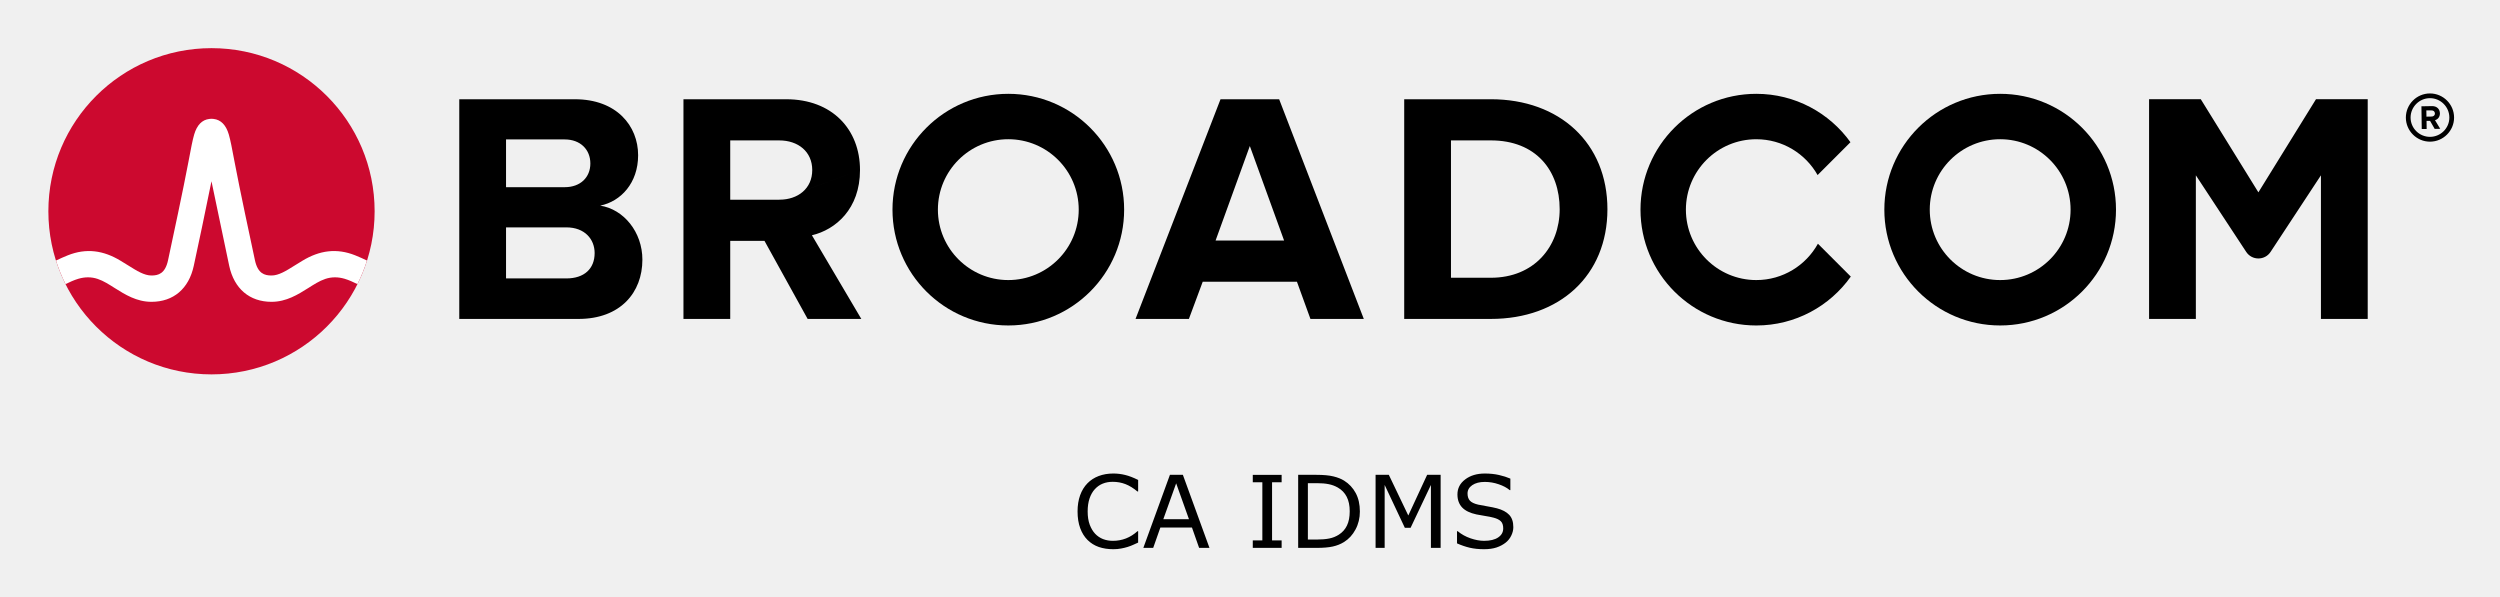
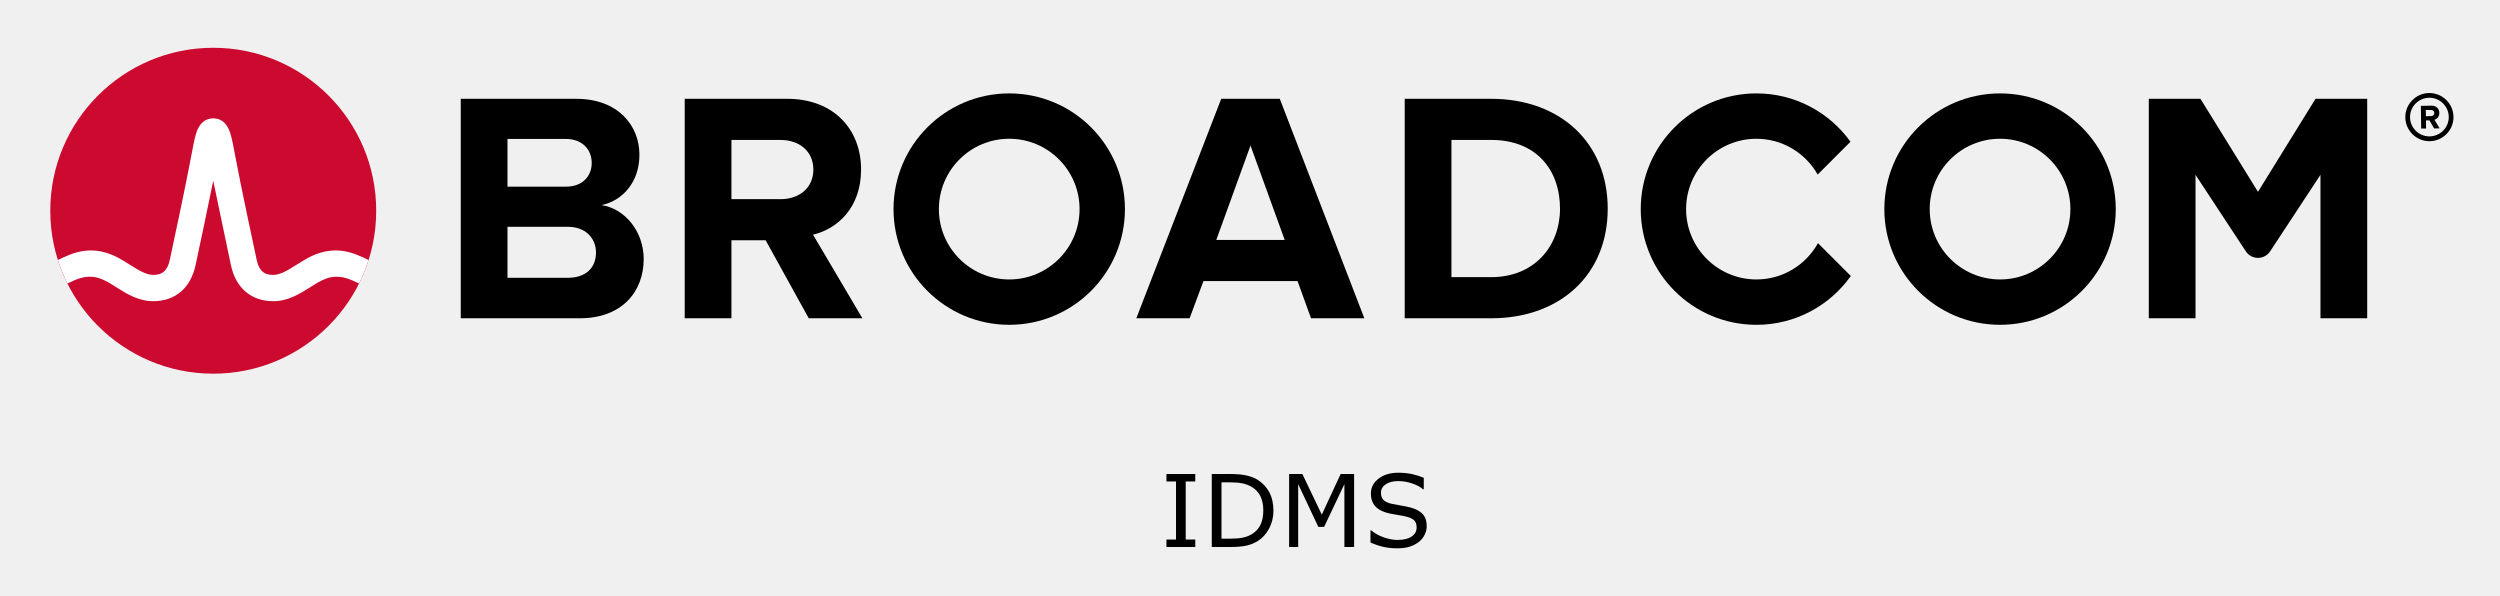
- <svg xmlns="http://www.w3.org/2000/svg" xmlns:xlink="http://www.w3.org/1999/xlink" role="img" viewBox="-4.53 -4.53 248.82 59.32">
-   <path d="M237.32 9.09c-1.06 0-1.93-.86-1.93-1.92s.87-1.93 1.93-1.93 1.93.87 1.93 1.93-.87 1.92-1.93 1.92m0-4.32c-1.32 0-2.4 1.08-2.4 2.4 0 1.32 1.08 2.4 2.4 2.4 1.32 0 2.4-1.08 2.4-2.4 0-1.32-1.08-2.4-2.4-2.4" />
-   <path d="M237.48 7.07l-.51.01-.01-.62h.51c.19-.01.34.11.34.3.01.19-.14.31-.33.31m.83-.32c-.01-.42-.3-.72-.77-.72l-1.07.02.03 2.26h.49l-.01-.81h.35l.46.8.55-.01-.52-.86c.24-.06.49-.28.49-.68M51.834 23.18h-5.999V9.347h5.835c1.574 0 2.557 1.016 2.557 2.393 0 1.377-.983 2.36-2.557 2.36H45v4h6.834c1.836 0 2.819 1.18 2.819 2.556 0 1.574-1.049 2.525-2.819 2.525m3.376-7.245c2.066-.426 3.771-2.262 3.771-5.015 0-2.918-2.131-5.573-6.295-5.573h-11.506v21.865h11.867c4.163 0 6.359-2.623 6.359-5.901 0-2.754-1.868-5.015-4.196-5.376m17.823-.59H68v4.098h3.558l4.294 7.769h5.343l-4.917-8.327c2.361-.557 4.786-2.622 4.786-6.49m0 0c0-4.065-2.786-7.048-7.343-7.048h-10.228v21.865h4.655V9.445h4.885c1.869 0 3.278 1.114 3.278 2.95s-1.409 2.95-3.278 2.95m43.421 4.065l3.409-9.408 3.41 9.408zm.492-14.063l-8.458 21.865h5.31l1.377-3.704h9.376l1.344 3.704h5.311l-8.425-21.865zm26.904 17.767h-3.967v-13.67h3.967c4.491 0 6.851 2.983 6.851 6.852 0 3.704-2.524 6.818-6.851 6.818m0-17.767h-8.622v21.865h8.622c6.851 0 11.604-4.327 11.604-10.916s-4.753-10.949-11.604-10.949m82.127-.004l-5.734 9.27-5.734-9.27h-5.146v21.869h4.656v-14.293l5.012 7.622c.574.871 1.851.871 2.424 0l5.013-7.622v14.293h4.656V5.343z" />
-   <path id="a" d="M95.825 23.344c-3.871 0-7.008-3.138-7.008-7.008 0-3.871 3.137-7.009 7.008-7.009 3.87 0 7.008 3.138 7.008 7.009 0 3.87-3.138 7.008-7.008 7.008m0-18.536c-6.367 0-11.528 5.161-11.528 11.528 0 6.366 5.161 11.527 11.528 11.527 6.366 0 11.528-5.161 11.528-11.527 0-6.367-5.162-11.528-11.528-11.528" />
-   <path d="M176.404 19.727c-1.195 2.156-3.492 3.617-6.132 3.617-3.87 0-7.008-3.138-7.008-7.008 0-3.871 3.138-7.008 7.008-7.008 2.618 0 4.897 1.438 6.1 3.565l3.27-3.269c-2.092-2.915-5.508-4.816-9.37-4.816-6.367 0-11.527 5.161-11.527 11.528 0 6.366 5.16 11.528 11.527 11.528 3.883 0 7.316-1.922 9.404-4.865z" />
+ <svg xmlns="http://www.w3.org/2000/svg" xmlns:xlink="http://www.w3.org/1999/xlink" role="img" viewBox="-9.54 -9.29 249.08 59.33">
+   <path d="M232.506 4.298c-1.06 0-1.93-.86-1.93-1.92s.87-1.93 1.93-1.93 1.93.87 1.93 1.93-.87 1.92-1.93 1.92m0-4.32c-1.32 0-2.4 1.08-2.4 2.4 0 1.32 1.08 2.4 2.4 2.4 1.32 0 2.4-1.08 2.4-2.4 0-1.32-1.08-2.4-2.4-2.4" />
+   <path d="M232.666 2.278l-.51.01-.01-.62h.51c.19-.01.34.11.34.3.01.19-.14.31-.33.31m.83-.32c-.01-.42-.3-.72-.77-.72l-1.07.02.03 2.26h.49l-.01-.81h.35l.46.8.55-.01-.52-.86c.24-.06.49-.28.49-.68M47.02 18.389h-5.999V4.554h5.835c1.574 0 2.557 1.016 2.557 2.393 0 1.377-.983 2.36-2.557 2.36H40.186v4h6.834c1.836 0 2.819 1.18 2.819 2.556 0 1.574-1.049 2.525-2.819 2.525m3.376-7.245c2.066-.426 3.771-2.262 3.771-5.015 0-2.918-2.131-5.573-6.295-5.573h-11.506v21.865h11.867c4.163 0 6.359-2.623 6.359-5.901 0-2.754-1.868-5.015-4.196-5.376m17.823-.59H63.186v4.098h3.558l4.294 7.769h5.343l-4.917-8.327c2.361-.557 4.786-2.622 4.786-6.49m0 0c0-4.065-2.786-7.048-7.343-7.048h-10.228v21.865h4.655V4.653h4.885c1.869 0 3.278 1.114 3.278 2.95s-1.409 2.95-3.278 2.95m43.421 4.065l3.409-9.408 3.41 9.408zm.492-14.063l-8.458 21.865h5.31l1.377-3.704h9.376l1.344 3.704h5.311l-8.425-21.865zm26.904 17.767h-3.967v-13.67h3.967c4.491 0 6.851 2.983 6.851 6.852 0 3.704-2.524 6.818-6.851 6.818m0-17.767h-8.622v21.865h8.622c6.851 0 11.604-4.327 11.604-10.916s-4.753-10.949-11.604-10.949M221.162.551l-5.734 9.27-5.734-9.27h-5.146v21.869h4.656V8.127l5.012 7.622c.574.871 1.851.871 2.424 0l5.013-7.622v14.293h4.656V.551z" />
+   <path id="a" d="M91.011 18.552c-3.871 0-7.008-3.138-7.008-7.008 0-3.871 3.137-7.009 7.008-7.009 3.87 0 7.008 3.138 7.008 7.009 0 3.87-3.138 7.008-7.008 7.008m0-18.536c-6.367 0-11.528 5.161-11.528 11.528 0 6.366 5.161 11.527 11.528 11.527 6.366 0 11.528-5.161 11.528-11.527 0-6.367-5.162-11.528-11.528-11.528" />
+   <path d="M171.589 14.935c-1.195 2.156-3.492 3.617-6.132 3.617-3.87 0-7.008-3.138-7.008-7.008 0-3.871 3.138-7.008 7.008-7.008 2.618 0 4.897 1.438 6.1 3.565l3.27-3.269c-2.092-2.915-5.508-4.816-9.37-4.816-6.367 0-11.527 5.161-11.527 11.528 0 6.366 5.16 11.528 11.527 11.528 3.883 0 7.316-1.922 9.404-4.865z" />
  <use transform="translate(98.718)" xlink:href="#a" />
-   <ellipse cx="16.52" cy="16.497" fill="#cc092f" rx="16.236" ry="16.235" />
-   <path fill="#fff" d="M30.825 20.883c-1.857-.74-3.557-.492-5.261.541 0 0-.621.379-.807.496-.794.498-1.543.97-2.263.97-.687 0-1.363-.184-1.649-1.513-.446-2.073-1.534-7.167-2.009-9.69-.279-1.483-.432-2.282-.591-2.825-.28-.954-.792-1.473-1.519-1.556 0 0-.114-.016-.207-.016-.092 0-.218.018-.218.018-.72.086-1.229.605-1.507 1.554-.159.543-.312 1.342-.591 2.825-.475 2.523-1.563 7.617-2.009 9.69-.286 1.329-.962 1.513-1.649 1.513-.72 0-1.469-.472-2.263-.97-.186-.117-.808-.496-.808-.496-1.703-1.033-3.404-1.281-5.26-.541-.401.16-.796.339-1.172.52.257.806.577 1.599.95 2.344.411-.202.842-.402 1.282-.532.634-.187 1.284-.197 1.914.014.612.205 1.157.568 1.7.909 1.023.643 2.182 1.372 3.657 1.372 2.186 0 3.72-1.305 4.21-3.581.38-1.764 1.222-5.702 1.763-8.418 0 0 1.386 6.654 1.765 8.418.49 2.276 2.025 3.581 4.211 3.581 1.475 0 2.634-.729 3.657-1.372.543-.341 1.088-.704 1.7-.909.629-.211 1.28-.201 1.914-.014.44.13.87.331 1.281.533.374-.745.693-1.539.95-2.345-.376-.181-.77-.36-1.171-.52" />
-   <path d="M108.746 49.473q-.269.117-.488.22-.215.103-.566.215-.298.093-.649.156-.347.068-.767.068-.791 0-1.44-.22-.645-.225-1.123-.698-.469-.464-.732-1.177-.264-.718-.264-1.665 0-.898.254-1.606.254-.708.732-1.196.464-.474 1.118-.723.659-.249 1.46-.249.586 0 1.167.142.586.142 1.299.498v1.147h-.073q-.601-.503-1.191-.732-.591-.229-1.265-.229-.552 0-.996.181-.439.176-.786.552-.337.366-.527.928-.186.557-.186 1.289 0 .767.205 1.318.21.552.537.898.342.361.796.537.459.171.967.171.698 0 1.309-.239.61-.239 1.143-.718h.068zM115.846 50h-1.03l-.713-2.026h-3.145L110.245 50h-.981l2.646-7.271h1.289zm-2.041-2.856l-1.274-3.569-1.279 3.569zM123.028 50h-2.871v-.742h.952v-5.786h-.952v-.742h2.871v.742h-.952v5.786h.952zm7.788-3.628q0 .991-.435 1.797-.43.806-1.147 1.25-.498.308-1.113.444Q127.511 50 126.51 50h-1.836v-7.271h1.816q1.064 0 1.689.156.63.151 1.064.42.742.464 1.157 1.235.415.771.415 1.831zm-1.011-.015q0-.855-.298-1.44-.298-.586-.889-.923-.43-.244-.913-.337-.483-.098-1.157-.098h-.908v5.61h.908q.698 0 1.216-.103.522-.103.957-.381.542-.347.811-.913.273-.566.273-1.416zM138.853 50h-.967v-6.265l-2.021 4.263h-.576l-2.007-4.263V50h-.903v-7.271h1.318l1.938 4.048 1.875-4.048h1.343zm7.236-2.075q0 .425-.2.84-.195.415-.552.703-.391.312-.913.488-.518.176-1.25.176-.786 0-1.416-.146-.625-.146-1.274-.435v-1.211h.068q.552.459 1.274.708.723.249 1.357.249.898 0 1.396-.337.503-.337.503-.898 0-.483-.239-.713-.234-.229-.718-.356-.366-.098-.796-.161-.425-.063-.903-.161-.967-.205-1.436-.698-.464-.498-.464-1.294 0-.913.771-1.494.771-.586 1.958-.586.767 0 1.406.146t1.133.361v1.143h-.068q-.415-.352-1.094-.581-.674-.234-1.382-.234-.776 0-1.25.322-.469.322-.469.83 0 .454.234.713.234.259.825.396.312.068.889.166.576.098.977.2.811.215 1.221.649.41.435.41 1.216z" text-anchor="middle" />
+   <ellipse cx="11.706" cy="11.705" fill="#cc092f" rx="16.236" ry="16.235" />
+   <path fill="#fff" d="M26.011 16.091c-1.857-.74-3.557-.492-5.261.541 0 0-.621.379-.807.496-.794.498-1.543.97-2.263.97-.687 0-1.363-.184-1.649-1.513-.446-2.073-1.534-7.167-2.009-9.69-.279-1.483-.432-2.282-.591-2.825-.28-.954-.792-1.473-1.519-1.556 0 0-.114-.016-.207-.016-.092 0-.218.018-.218.018-.72.086-1.229.605-1.507 1.554-.159.543-.312 1.342-.591 2.825-.475 2.523-1.563 7.617-2.009 9.69-.286 1.329-.962 1.513-1.649 1.513-.72 0-1.469-.472-2.263-.97-.186-.117-.808-.496-.808-.496-1.703-1.033-3.404-1.281-5.26-.541-.401.16-.796.339-1.172.52.257.806.577 1.599.95 2.344.411-.202.842-.402 1.282-.532.634-.187 1.284-.197 1.914.014.612.205 1.157.568 1.7.909 1.023.643 2.182 1.372 3.657 1.372 2.186 0 3.72-1.305 4.21-3.581.38-1.764 1.222-5.702 1.763-8.418 0 0 1.386 6.654 1.765 8.418.49 2.276 2.025 3.581 4.211 3.581 1.475 0 2.634-.729 3.657-1.372.543-.341 1.088-.704 1.7-.909.629-.211 1.28-.201 1.914-.014.44.13.87.331 1.281.533.374-.745.693-1.539.95-2.345-.376-.181-.77-.36-1.171-.52" />
+   <path d="M109.547 45.208h-2.871v-.742h.952v-5.786h-.952v-.742h2.871v.742h-.952v5.786h.952zm7.788-3.628q0 .991-.435 1.797-.43.806-1.147 1.25-.498.308-1.113.444-.61.137-1.611.137h-1.836v-7.271h1.816q1.064 0 1.689.156.63.151 1.064.42.742.464 1.157 1.235.415.771.415 1.831zm-1.011-.015q0-.855-.298-1.44-.298-.586-.889-.923-.43-.244-.913-.337-.483-.098-1.157-.098h-.908v5.61h.908q.698 0 1.216-.103.522-.103.957-.381.542-.347.811-.913.273-.566.273-1.416zm9.048 3.643h-.967v-6.265l-2.021 4.263h-.576l-2.007-4.263V45.208h-.903v-7.271h1.318l1.938 4.048 1.875-4.048h1.343zm7.236-2.075q0 .425-.2.84-.195.415-.552.703-.391.312-.913.488-.518.176-1.25.176-.786 0-1.416-.146-.625-.146-1.274-.435v-1.211h.068q.552.459 1.274.708.723.249 1.357.249.898 0 1.396-.337.503-.337.503-.898 0-.483-.239-.713-.234-.23-.718-.356-.366-.098-.796-.161-.425-.063-.903-.161-.967-.205-1.436-.698-.464-.498-.464-1.294 0-.913.771-1.494.771-.586 1.958-.586.767 0 1.406.146.64.146 1.133.361v1.143h-.068q-.415-.352-1.094-.581-.674-.234-1.382-.234-.776 0-1.25.322-.469.322-.469.83 0 .454.234.713.234.259.825.396.312.068.889.166.576.098.977.2.811.215 1.221.649.41.435.41 1.216z" text-anchor="middle" />
</svg>
